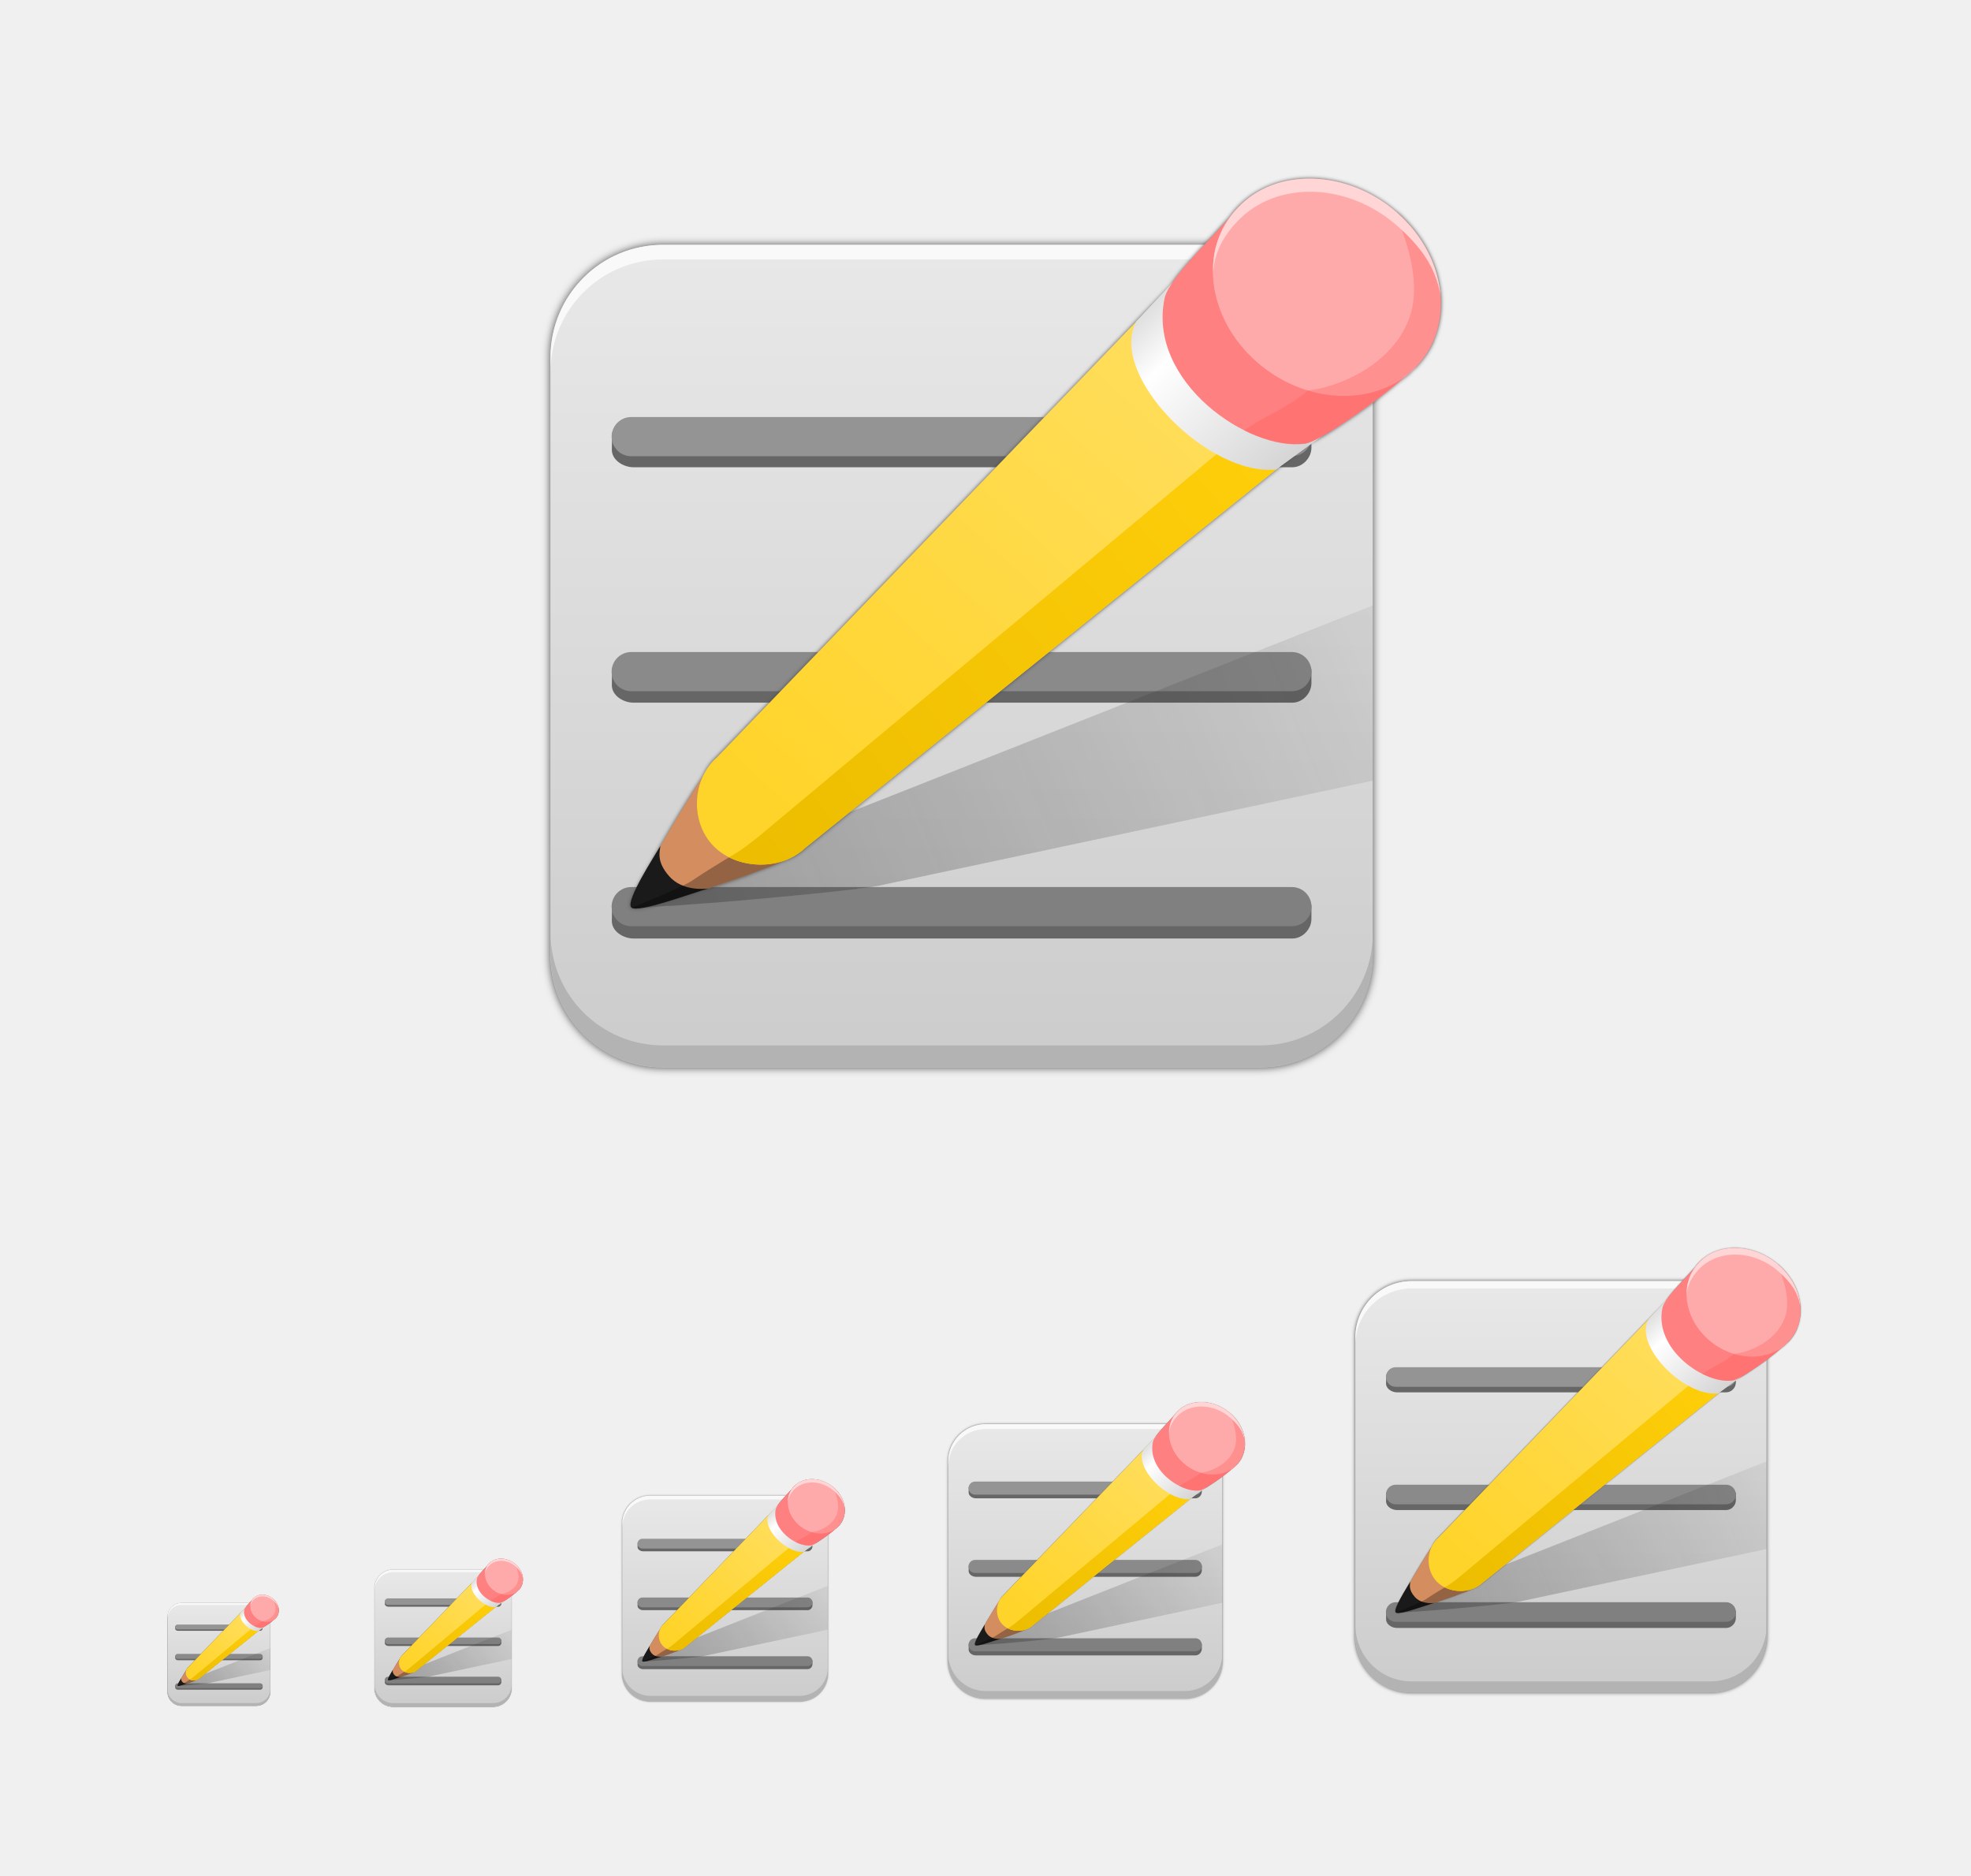
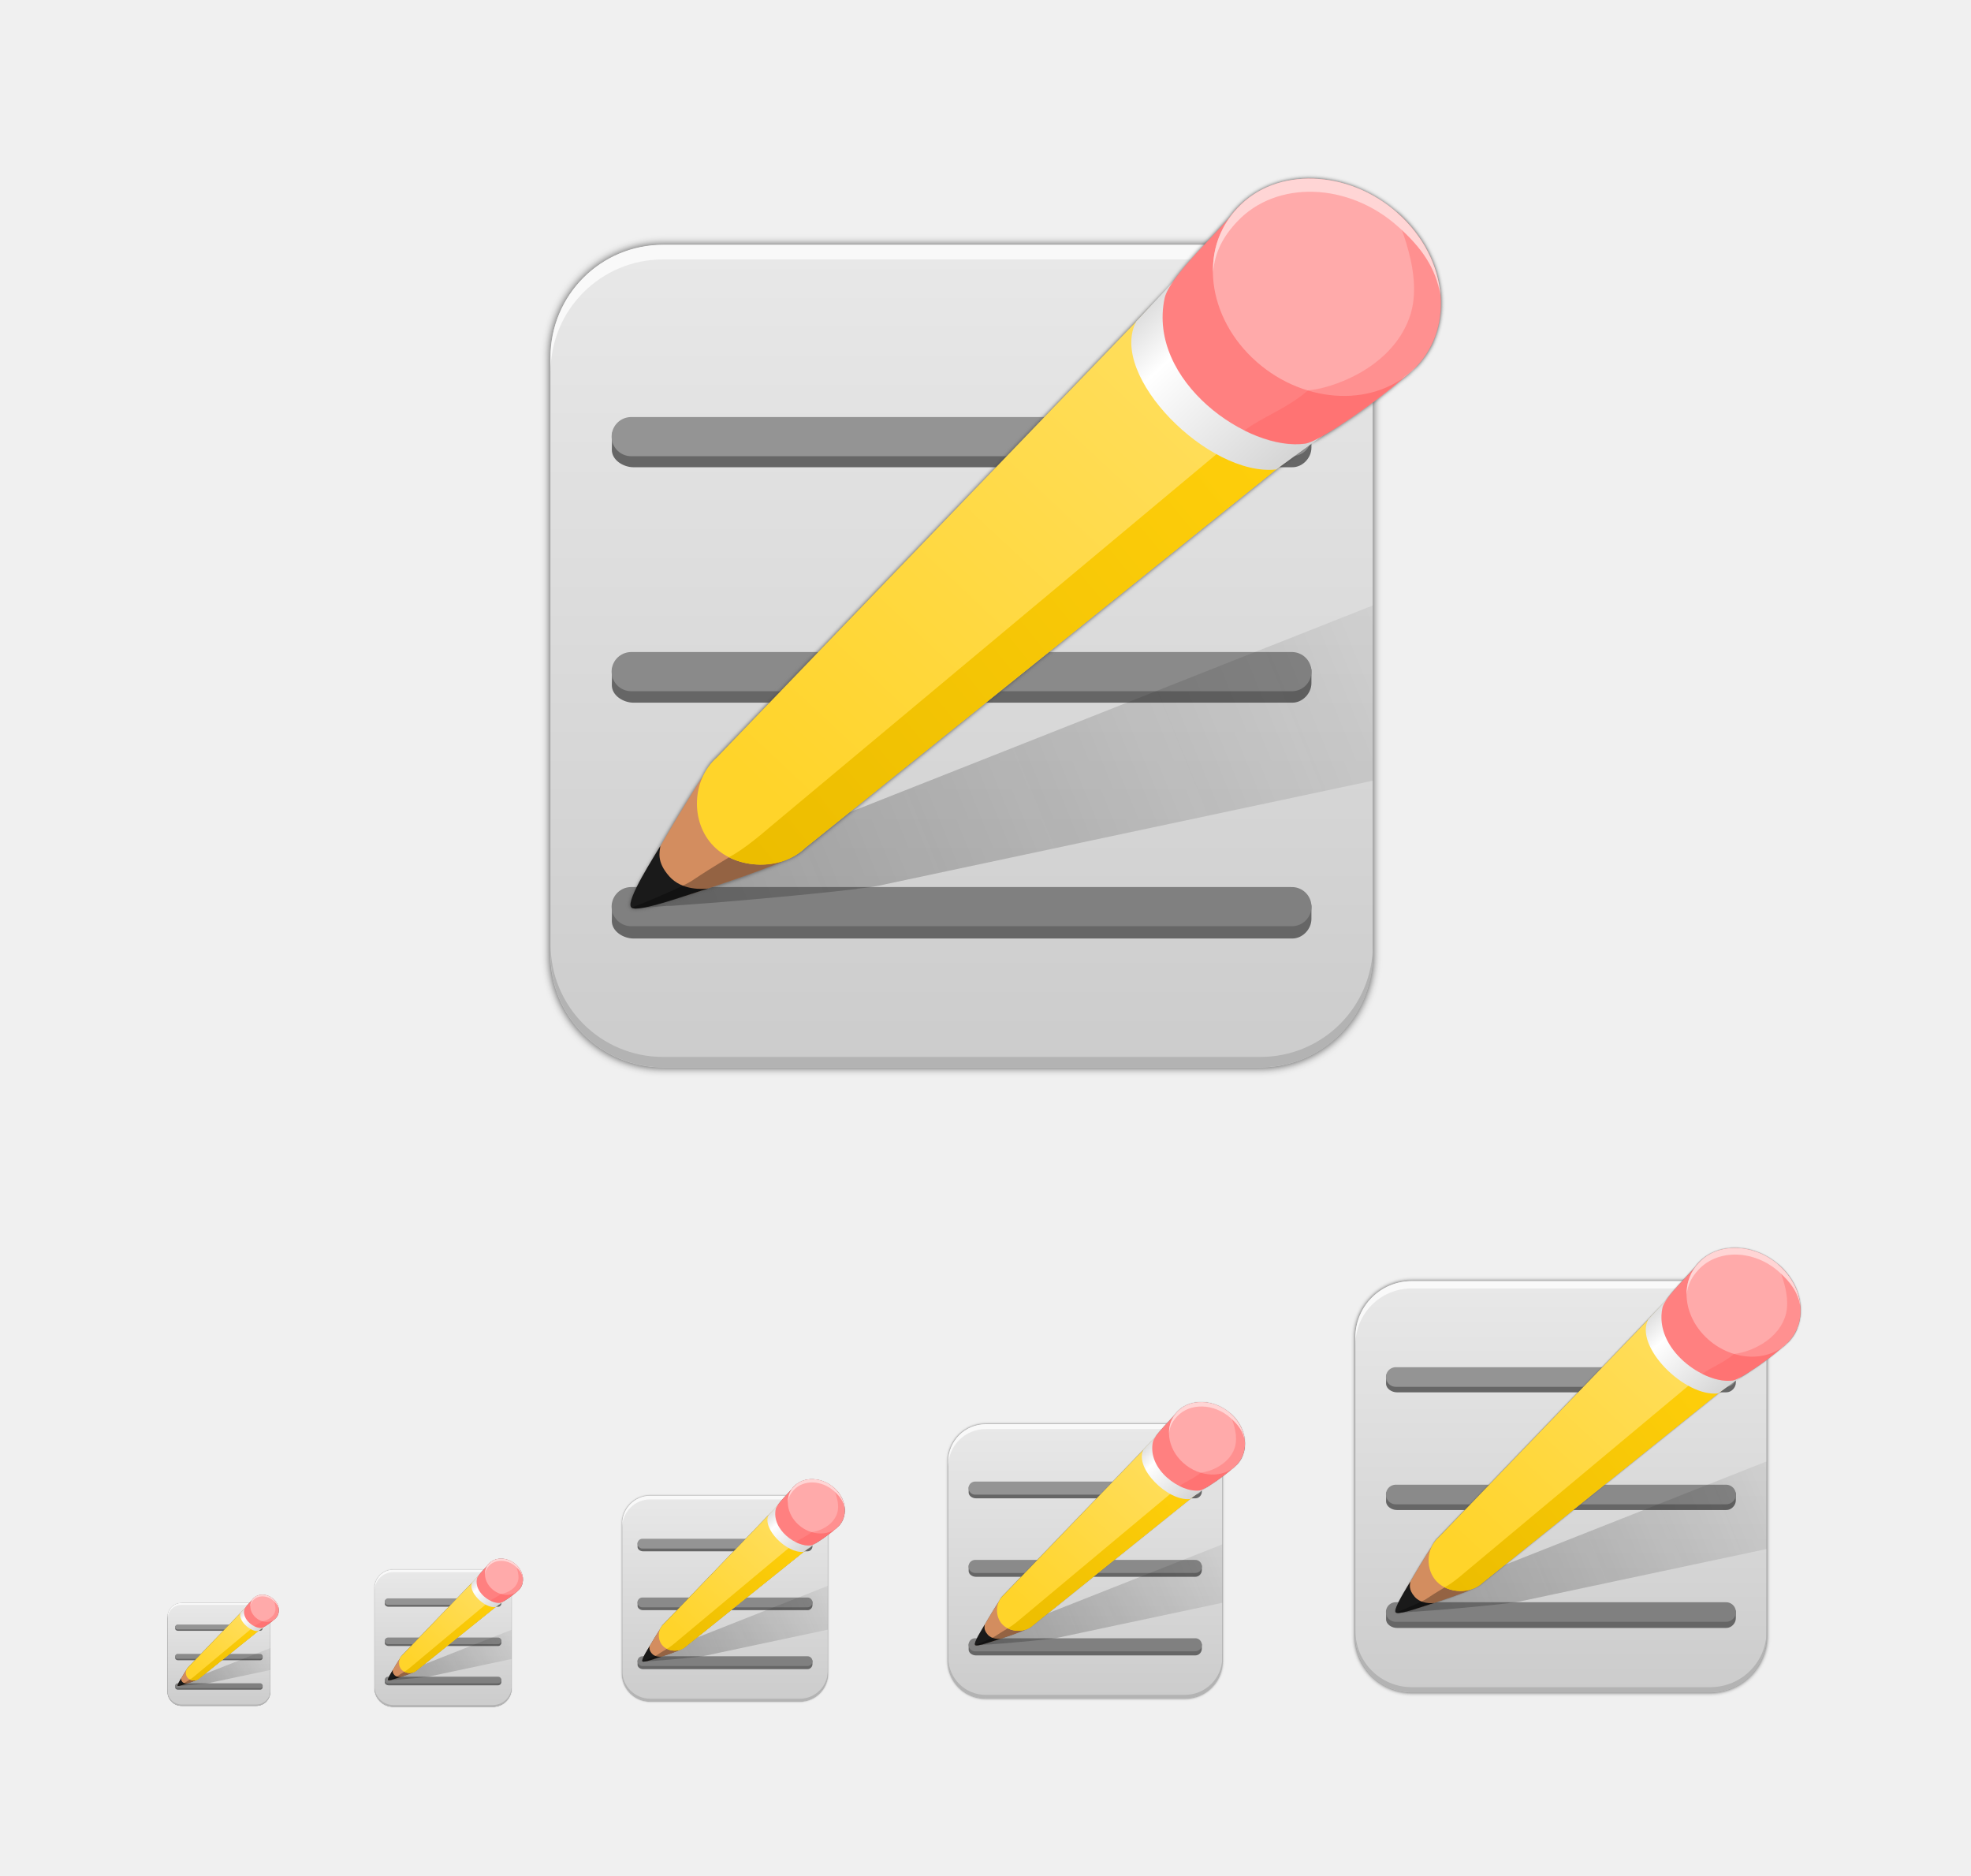
<svg xmlns="http://www.w3.org/2000/svg" xmlns:xlink="http://www.w3.org/1999/xlink" width="604" height="574.75" id="svg2" version="1.1">
  <defs id="defs4">
    <linearGradient id="linearGradient3524">
      <stop style="stop-color:#cccccc;stop-opacity:1;" offset="0" id="stop3526" />
      <stop id="stop3528" offset="0.699" style="stop-color:#ffffff;stop-opacity:1;" />
      <stop style="stop-color:#cccccc;stop-opacity:1;" offset="1" id="stop3530" />
    </linearGradient>
    <linearGradient id="linearGradient3514">
      <stop id="stop3516" offset="0" style="stop-color:#cccccc;stop-opacity:1;" />
      <stop style="stop-color:#ffffff;stop-opacity:1;" offset="0.5" id="stop3518" />
      <stop id="stop3520" offset="1" style="stop-color:#cccccc;stop-opacity:1;" />
    </linearGradient>
    <linearGradient id="linearGradient3504">
      <stop style="stop-color:#cccccc;stop-opacity:1;" offset="0" id="stop3506" />
      <stop id="stop3508" offset="0.5" style="stop-color:#ffffff;stop-opacity:1;" />
      <stop style="stop-color:#cccccc;stop-opacity:1;" offset="1" id="stop3510" />
    </linearGradient>
    <linearGradient id="linearGradient3494">
      <stop id="stop3496" offset="0" style="stop-color:#cccccc;stop-opacity:1;" />
      <stop style="stop-color:#ffffff;stop-opacity:1;" offset="0.5" id="stop3498" />
      <stop id="stop3500" offset="1" style="stop-color:#cccccc;stop-opacity:1;" />
    </linearGradient>
    <linearGradient id="linearGradient3484">
      <stop style="stop-color:#cccccc;stop-opacity:1;" offset="0" id="stop3486" />
      <stop id="stop3488" offset="0.5" style="stop-color:#ffffff;stop-opacity:1;" />
      <stop style="stop-color:#cccccc;stop-opacity:1;" offset="1" id="stop3490" />
    </linearGradient>
    <linearGradient id="linearGradient3474">
      <stop id="stop3476" offset="0" style="stop-color:#cccccc;stop-opacity:1;" />
      <stop style="stop-color:#ffffff;stop-opacity:1;" offset="0.5" id="stop3478" />
      <stop id="stop3480" offset="1" style="stop-color:#cccccc;stop-opacity:1;" />
    </linearGradient>
    <linearGradient id="linearGradient3464">
      <stop style="stop-color:#cccccc;stop-opacity:1;" offset="0" id="stop3466" />
      <stop id="stop3468" offset="0.5" style="stop-color:#ffffff;stop-opacity:1;" />
      <stop style="stop-color:#cccccc;stop-opacity:1;" offset="1" id="stop3470" />
    </linearGradient>
    <linearGradient id="linearGradient3454">
      <stop id="stop3456" offset="0" style="stop-color:#cccccc;stop-opacity:1;" />
      <stop style="stop-color:#ffffff;stop-opacity:1;" offset="0.5" id="stop3458" />
      <stop id="stop3460" offset="1" style="stop-color:#cccccc;stop-opacity:1;" />
    </linearGradient>
    <linearGradient id="linearGradient3444">
      <stop style="stop-color:#cccccc;stop-opacity:1;" offset="0" id="stop3446" />
      <stop id="stop3448" offset="0.5" style="stop-color:#ffffff;stop-opacity:1;" />
      <stop style="stop-color:#cccccc;stop-opacity:1;" offset="1" id="stop3450" />
    </linearGradient>
    <linearGradient id="linearGradient3434">
      <stop id="stop3436" offset="0" style="stop-color:#cccccc;stop-opacity:1;" />
      <stop style="stop-color:#ffffff;stop-opacity:1;" offset="0.5" id="stop3438" />
      <stop id="stop3440" offset="1" style="stop-color:#cccccc;stop-opacity:1;" />
    </linearGradient>
    <linearGradient id="linearGradient3424">
      <stop style="stop-color:#cccccc;stop-opacity:1;" offset="0" id="stop3426" />
      <stop id="stop3428" offset="0.5" style="stop-color:#ffffff;stop-opacity:1;" />
      <stop style="stop-color:#cccccc;stop-opacity:1;" offset="1" id="stop3430" />
    </linearGradient>
    <linearGradient id="linearGradient3414">
      <stop id="stop3416" offset="0" style="stop-color:#cccccc;stop-opacity:1;" />
      <stop style="stop-color:#ffffff;stop-opacity:1;" offset="0.5" id="stop3418" />
      <stop id="stop3420" offset="1" style="stop-color:#cccccc;stop-opacity:1;" />
    </linearGradient>
    <linearGradient id="linearGradient3404">
      <stop style="stop-color:#cccccc;stop-opacity:1;" offset="0" id="stop3406" />
      <stop id="stop3408" offset="0.5" style="stop-color:#ffffff;stop-opacity:1;" />
      <stop style="stop-color:#cccccc;stop-opacity:1;" offset="1" id="stop3410" />
    </linearGradient>
    <linearGradient id="linearGradient3394">
      <stop id="stop3396" offset="0" style="stop-color:#cccccc;stop-opacity:1;" />
      <stop style="stop-color:#ffffff;stop-opacity:1;" offset="0.5" id="stop3398" />
      <stop id="stop3400" offset="1" style="stop-color:#cccccc;stop-opacity:1;" />
    </linearGradient>
    <linearGradient id="linearGradient3384">
      <stop style="stop-color:#cccccc;stop-opacity:1;" offset="0" id="stop3386" />
      <stop id="stop3388" offset="0.5" style="stop-color:#ffffff;stop-opacity:1;" />
      <stop style="stop-color:#cccccc;stop-opacity:1;" offset="1" id="stop3390" />
    </linearGradient>
    <linearGradient id="linearGradient3374">
      <stop id="stop3376" offset="0" style="stop-color:#cccccc;stop-opacity:1;" />
      <stop style="stop-color:#ffffff;stop-opacity:1;" offset="0.5" id="stop3378" />
      <stop id="stop3380" offset="1" style="stop-color:#cccccc;stop-opacity:1;" />
    </linearGradient>
    <linearGradient id="linearGradient3364">
      <stop style="stop-color:#cccccc;stop-opacity:1;" offset="0" id="stop3366" />
      <stop id="stop3368" offset="0.5" style="stop-color:#ffffff;stop-opacity:1;" />
      <stop style="stop-color:#cccccc;stop-opacity:1;" offset="1" id="stop3370" />
    </linearGradient>
    <linearGradient id="linearGradient3354">
      <stop id="stop3356" offset="0" style="stop-color:#cccccc;stop-opacity:1;" />
      <stop style="stop-color:#ffffff;stop-opacity:1;" offset="0.5" id="stop3358" />
      <stop id="stop3360" offset="1" style="stop-color:#cccccc;stop-opacity:1;" />
    </linearGradient>
    <linearGradient id="linearGradient3344">
      <stop style="stop-color:#cccccc;stop-opacity:1;" offset="0" id="stop3346" />
      <stop id="stop3348" offset="0.5" style="stop-color:#ffffff;stop-opacity:1;" />
      <stop style="stop-color:#cccccc;stop-opacity:1;" offset="1" id="stop3350" />
    </linearGradient>
    <linearGradient id="linearGradient3334">
      <stop id="stop3336" offset="0" style="stop-color:#cccccc;stop-opacity:1;" />
      <stop style="stop-color:#ffffff;stop-opacity:1;" offset="0.5" id="stop3338" />
      <stop id="stop3340" offset="1" style="stop-color:#cccccc;stop-opacity:1;" />
    </linearGradient>
    <linearGradient id="linearGradient3324">
      <stop style="stop-color:#cccccc;stop-opacity:1;" offset="0" id="stop3326" />
      <stop id="stop3328" offset="0.5" style="stop-color:#ffffff;stop-opacity:1;" />
      <stop style="stop-color:#cccccc;stop-opacity:1;" offset="1" id="stop3330" />
    </linearGradient>
    <linearGradient id="linearGradient3313">
      <stop id="stop3315" offset="0" style="stop-color:#cccccc;stop-opacity:1;" />
      <stop style="stop-color:#ffffff;stop-opacity:1;" offset="0.5" id="stop3317" />
      <stop id="stop3319" offset="1" style="stop-color:#cccccc;stop-opacity:1;" />
    </linearGradient>
    <linearGradient id="linearGradient3303">
      <stop style="stop-color:#cccccc;stop-opacity:1;" offset="0" id="stop3305" />
      <stop id="stop3307" offset="0.5" style="stop-color:#ffffff;stop-opacity:1;" />
      <stop style="stop-color:#cccccc;stop-opacity:1;" offset="1" id="stop3309" />
    </linearGradient>
    <linearGradient id="linearGradient3293">
      <stop id="stop3295" offset="0" style="stop-color:#cccccc;stop-opacity:1;" />
      <stop style="stop-color:#ffffff;stop-opacity:1;" offset="0.5" id="stop3297" />
      <stop id="stop3299" offset="1" style="stop-color:#cccccc;stop-opacity:1;" />
    </linearGradient>
    <linearGradient id="linearGradient3283">
      <stop style="stop-color:#cccccc;stop-opacity:1;" offset="0" id="stop3285" />
      <stop id="stop3287" offset="0.5" style="stop-color:#ffffff;stop-opacity:1;" />
      <stop style="stop-color:#cccccc;stop-opacity:1;" offset="1" id="stop3289" />
    </linearGradient>
    <linearGradient id="linearGradient3273">
      <stop id="stop3275" offset="0" style="stop-color:#cccccc;stop-opacity:1;" />
      <stop style="stop-color:#ffffff;stop-opacity:1;" offset="0.5" id="stop3277" />
      <stop id="stop3279" offset="1" style="stop-color:#cccccc;stop-opacity:1;" />
    </linearGradient>
    <linearGradient id="linearGradient3263">
      <stop style="stop-color:#cccccc;stop-opacity:1;" offset="0" id="stop3265" />
      <stop id="stop3267" offset="0.5" style="stop-color:#ffffff;stop-opacity:1;" />
      <stop style="stop-color:#cccccc;stop-opacity:1;" offset="1" id="stop3269" />
    </linearGradient>
    <linearGradient id="linearGradient3253">
      <stop id="stop3255" offset="0" style="stop-color:#cccccc;stop-opacity:1;" />
      <stop style="stop-color:#ffffff;stop-opacity:1;" offset="0.5" id="stop3257" />
      <stop id="stop3259" offset="1" style="stop-color:#cccccc;stop-opacity:1;" />
    </linearGradient>
    <linearGradient id="linearGradient3243">
      <stop style="stop-color:#cccccc;stop-opacity:1;" offset="0" id="stop3245" />
      <stop id="stop3247" offset="0.5" style="stop-color:#ffffff;stop-opacity:1;" />
      <stop style="stop-color:#cccccc;stop-opacity:1;" offset="1" id="stop3249" />
    </linearGradient>
    <linearGradient id="linearGradient3233">
      <stop id="stop3235" offset="0" style="stop-color:#cccccc;stop-opacity:1;" />
      <stop style="stop-color:#ffffff;stop-opacity:1;" offset="0.5" id="stop3237" />
      <stop id="stop3239" offset="1" style="stop-color:#cccccc;stop-opacity:1;" />
    </linearGradient>
    <linearGradient id="linearGradient3222">
      <stop style="stop-color:#cccccc;stop-opacity:1;" offset="0" id="stop3224" />
      <stop id="stop3226" offset="0.5" style="stop-color:#ffffff;stop-opacity:1;" />
      <stop style="stop-color:#cccccc;stop-opacity:1;" offset="1" id="stop3228" />
    </linearGradient>
    <linearGradient id="linearGradient3212">
      <stop id="stop3214" offset="0" style="stop-color:#cccccc;stop-opacity:1;" />
      <stop style="stop-color:#ffffff;stop-opacity:1;" offset="0.5" id="stop3216" />
      <stop id="stop3218" offset="1" style="stop-color:#cccccc;stop-opacity:1;" />
    </linearGradient>
    <linearGradient id="linearGradient3202">
      <stop style="stop-color:#cccccc;stop-opacity:1;" offset="0" id="stop3204" />
      <stop id="stop3206" offset="0.5" style="stop-color:#ffffff;stop-opacity:1;" />
      <stop style="stop-color:#cccccc;stop-opacity:1;" offset="1" id="stop3208" />
    </linearGradient>
    <linearGradient id="linearGradient3192">
      <stop id="stop3194" offset="0" style="stop-color:#cccccc;stop-opacity:1;" />
      <stop style="stop-color:#ffffff;stop-opacity:1;" offset="0.5" id="stop3196" />
      <stop id="stop3198" offset="1" style="stop-color:#cccccc;stop-opacity:1;" />
    </linearGradient>
    <linearGradient id="linearGradient3182">
      <stop style="stop-color:#cccccc;stop-opacity:1;" offset="0" id="stop3184" />
      <stop id="stop3186" offset="0.5" style="stop-color:#ffffff;stop-opacity:1;" />
      <stop style="stop-color:#cccccc;stop-opacity:1;" offset="1" id="stop3188" />
    </linearGradient>
    <linearGradient id="linearGradient3172">
      <stop id="stop3174" offset="0" style="stop-color:#cccccc;stop-opacity:1;" />
      <stop style="stop-color:#ffffff;stop-opacity:1;" offset="0.5" id="stop3176" />
      <stop id="stop3178" offset="1" style="stop-color:#cccccc;stop-opacity:1;" />
    </linearGradient>
    <linearGradient id="linearGradient3162">
      <stop style="stop-color:#cccccc;stop-opacity:1;" offset="0" id="stop3164" />
      <stop id="stop3166" offset="0.5" style="stop-color:#ffffff;stop-opacity:1;" />
      <stop style="stop-color:#cccccc;stop-opacity:1;" offset="1" id="stop3168" />
    </linearGradient>
    <linearGradient id="linearGradient3152">
      <stop id="stop3154" offset="0" style="stop-color:#cccccc;stop-opacity:1;" />
      <stop style="stop-color:#ffffff;stop-opacity:1;" offset="0.5" id="stop3156" />
      <stop id="stop3158" offset="1" style="stop-color:#cccccc;stop-opacity:1;" />
    </linearGradient>
    <linearGradient id="linearGradient3142">
      <stop style="stop-color:#cccccc;stop-opacity:1;" offset="0" id="stop3144" />
      <stop id="stop3146" offset="0.5" style="stop-color:#ffffff;stop-opacity:1;" />
      <stop style="stop-color:#cccccc;stop-opacity:1;" offset="1" id="stop3148" />
    </linearGradient>
    <linearGradient id="linearGradient3132">
      <stop id="stop3134" offset="0" style="stop-color:#cccccc;stop-opacity:1;" />
      <stop style="stop-color:#ffffff;stop-opacity:1;" offset="0.5" id="stop3136" />
      <stop id="stop3138" offset="1" style="stop-color:#cccccc;stop-opacity:1;" />
    </linearGradient>
    <linearGradient id="linearGradient3121">
      <stop style="stop-color:#cccccc;stop-opacity:1;" offset="0" id="stop3123" />
      <stop id="stop3125" offset="0.5" style="stop-color:#ffffff;stop-opacity:1;" />
      <stop style="stop-color:#cccccc;stop-opacity:1;" offset="1" id="stop3127" />
    </linearGradient>
    <linearGradient id="linearGradient3111">
      <stop id="stop3113" offset="0" style="stop-color:#cccccc;stop-opacity:1;" />
      <stop style="stop-color:#ffffff;stop-opacity:1;" offset="0.5" id="stop3115" />
      <stop id="stop3117" offset="1" style="stop-color:#cccccc;stop-opacity:1;" />
    </linearGradient>
    <linearGradient id="linearGradient4040">
      <stop id="stop4042" offset="0" style="stop-color:#e1e1e1;stop-opacity:1;" />
      <stop style="stop-color:#ffffff;stop-opacity:1;" offset="0.5" id="stop4044" />
      <stop id="stop4046" offset="1" style="stop-color:#e1e1e1;stop-opacity:1;" />
    </linearGradient>
    <linearGradient id="linearGradient3872">
      <stop style="stop-color:#cccccc;stop-opacity:1;" offset="0" id="stop3874" />
      <stop id="stop4011" offset="0.5" style="stop-color:#ffffff;stop-opacity:1;" />
      <stop style="stop-color:#cccccc;stop-opacity:1;" offset="1" id="stop3876" />
    </linearGradient>
    <linearGradient id="linearGradient3902">
      <stop style="stop-color:#ecbd00;stop-opacity:1;" offset="0" id="stop3904" />
      <stop style="stop-color:#ffcf0b;stop-opacity:1;" offset="1" id="stop3906" />
    </linearGradient>
    <linearGradient id="linearGradient3894">
      <stop style="stop-color:#ffd42a;stop-opacity:1;" offset="0" id="stop3896" />
      <stop style="stop-color:#ffdf63;stop-opacity:1;" offset="1" id="stop3898" />
    </linearGradient>
    <linearGradient id="linearGradient3868">
      <stop style="stop-color:#1a1a1a;stop-opacity:1;" offset="0" id="stop3870" />
      <stop style="stop-color:#1a1a1a;stop-opacity:0;" offset="1" id="stop3872" />
    </linearGradient>
    <linearGradient id="linearGradient3860">
      <stop style="stop-color:#cccccc;stop-opacity:1;" offset="0" id="stop3862" />
      <stop style="stop-color:#e8e8e8;stop-opacity:1;" offset="1" id="stop3864" />
    </linearGradient>
    <filter id="filter4153" x="0" y="0" width="1" height="1" color-interpolation-filters="sRGB">
      <feColorMatrix id="feColorMatrix4155" type="saturate" values="0" />
    </filter>
    <linearGradient xlink:href="#linearGradient3860" id="linearGradient4552" gradientUnits="userSpaceOnUse" x1="262.589" y1="563.63" x2="262.589" y2="522.281" />
    <linearGradient xlink:href="#linearGradient3868" id="linearGradient4554" gradientUnits="userSpaceOnUse" gradientTransform="matrix(1,0,0,0.9386211,0,31.75916)" x1="246.826" y1="559.908" x2="294.938" y2="541.408" />
    <linearGradient xlink:href="#linearGradient3894" id="linearGradient4556" gradientUnits="userSpaceOnUse" x1="262.99" y1="549.759" x2="289.32" y2="522.591" />
    <linearGradient xlink:href="#linearGradient3902" id="linearGradient4558" gradientUnits="userSpaceOnUse" x1="262.913" y1="554.699" x2="292.407" y2="531.66" />
    <linearGradient xlink:href="#linearGradient3860" id="linearGradient4609" gradientUnits="userSpaceOnUse" x1="262.589" y1="563.63" x2="262.589" y2="522.281" />
    <linearGradient xlink:href="#linearGradient3868" id="linearGradient4611" gradientUnits="userSpaceOnUse" gradientTransform="matrix(1,0,0,0.9386211,0,31.75916)" x1="246.826" y1="559.908" x2="294.938" y2="541.408" />
    <linearGradient xlink:href="#linearGradient3894" id="linearGradient4613" gradientUnits="userSpaceOnUse" x1="262.99" y1="549.759" x2="289.32" y2="522.591" />
    <linearGradient xlink:href="#linearGradient3902" id="linearGradient4615" gradientUnits="userSpaceOnUse" x1="262.913" y1="554.699" x2="292.407" y2="531.66" />
    <linearGradient xlink:href="#linearGradient3860" id="linearGradient4648" gradientUnits="userSpaceOnUse" x1="262.589" y1="563.63" x2="262.589" y2="522.281" />
    <linearGradient xlink:href="#linearGradient3868" id="linearGradient4650" gradientUnits="userSpaceOnUse" gradientTransform="matrix(1,0,0,0.9386211,0,31.75916)" x1="246.826" y1="559.908" x2="294.938" y2="541.408" />
    <linearGradient xlink:href="#linearGradient3894" id="linearGradient4652" gradientUnits="userSpaceOnUse" x1="262.99" y1="549.759" x2="289.32" y2="522.591" />
    <linearGradient xlink:href="#linearGradient3902" id="linearGradient4654" gradientUnits="userSpaceOnUse" x1="262.913" y1="554.699" x2="292.407" y2="531.66" />
    <linearGradient xlink:href="#linearGradient3860" id="linearGradient3080" gradientUnits="userSpaceOnUse" x1="262.589" y1="563.63" x2="262.589" y2="522.281" />
    <linearGradient xlink:href="#linearGradient3868" id="linearGradient3082" gradientUnits="userSpaceOnUse" gradientTransform="matrix(1,0,0,0.9386211,0,31.75916)" x1="246.826" y1="559.908" x2="294.938" y2="541.408" />
    <linearGradient xlink:href="#linearGradient3894" id="linearGradient3084" gradientUnits="userSpaceOnUse" x1="262.99" y1="549.759" x2="289.32" y2="522.591" />
    <linearGradient xlink:href="#linearGradient3902" id="linearGradient3086" gradientUnits="userSpaceOnUse" x1="262.913" y1="554.699" x2="292.407" y2="531.66" />
    <linearGradient xlink:href="#linearGradient3860" id="linearGradient3129" gradientUnits="userSpaceOnUse" x1="262.589" y1="563.63" x2="262.589" y2="522.281" />
    <linearGradient xlink:href="#linearGradient3868" id="linearGradient3131" gradientUnits="userSpaceOnUse" gradientTransform="matrix(1,0,0,0.9386211,0,31.75916)" x1="246.826" y1="559.908" x2="294.938" y2="541.408" />
    <linearGradient xlink:href="#linearGradient3894" id="linearGradient3133" gradientUnits="userSpaceOnUse" x1="262.99" y1="549.759" x2="289.32" y2="522.591" />
    <linearGradient xlink:href="#linearGradient3902" id="linearGradient3135" gradientUnits="userSpaceOnUse" x1="262.913" y1="554.699" x2="292.407" y2="531.66" />
    <linearGradient xlink:href="#linearGradient3860" id="linearGradient3179" gradientUnits="userSpaceOnUse" x1="262.589" y1="563.63" x2="262.589" y2="522.281" />
    <linearGradient xlink:href="#linearGradient3868" id="linearGradient3181" gradientUnits="userSpaceOnUse" gradientTransform="matrix(1,0,0,0.9386211,0,31.75916)" x1="246.826" y1="559.908" x2="294.938" y2="541.408" />
    <linearGradient xlink:href="#linearGradient3894" id="linearGradient3183" gradientUnits="userSpaceOnUse" x1="262.99" y1="549.759" x2="289.32" y2="522.591" />
    <linearGradient xlink:href="#linearGradient3902" id="linearGradient3185" gradientUnits="userSpaceOnUse" x1="262.913" y1="554.699" x2="292.407" y2="531.66" />
    <linearGradient xlink:href="#linearGradient3860" id="linearGradient3226" gradientUnits="userSpaceOnUse" x1="262.589" y1="563.63" x2="262.589" y2="522.281" />
    <linearGradient xlink:href="#linearGradient3868" id="linearGradient3228" gradientUnits="userSpaceOnUse" gradientTransform="matrix(1,0,0,0.9386211,0,31.75916)" x1="246.826" y1="559.908" x2="294.938" y2="541.408" />
    <linearGradient xlink:href="#linearGradient3894" id="linearGradient3230" gradientUnits="userSpaceOnUse" x1="262.99" y1="549.759" x2="289.32" y2="522.591" />
    <linearGradient xlink:href="#linearGradient3902" id="linearGradient3232" gradientUnits="userSpaceOnUse" x1="262.913" y1="554.699" x2="292.407" y2="531.66" />
    <filter id="filter3842" color-interpolation-filters="sRGB">
      <feGaussianBlur stdDeviation="0.101" id="feGaussianBlur3844" />
    </filter>
    <linearGradient xlink:href="#linearGradient4040" id="linearGradient4086" gradientUnits="userSpaceOnUse" gradientTransform="matrix(1.992637,0,0,1.999853,84.41672,133.0998)" x1="106.344" y1="197.938" x2="101.074" y2="192.312" />
    <linearGradient xlink:href="#linearGradient4040" id="linearGradient4088" gradientUnits="userSpaceOnUse" gradientTransform="matrix(1.304957,0,0,1.264768,-28.6317,-54.24173)" x1="106.344" y1="197.938" x2="101.074" y2="192.312" />
    <filter id="filter3877" color-interpolation-filters="sRGB">
      <feGaussianBlur stdDeviation="0.21" id="feGaussianBlur3879" />
    </filter>
    <linearGradient xlink:href="#linearGradient3860" id="linearGradient3257" gradientUnits="userSpaceOnUse" x1="262.589" y1="563.63" x2="262.589" y2="522.281" />
    <linearGradient xlink:href="#linearGradient3868" id="linearGradient3259" gradientUnits="userSpaceOnUse" gradientTransform="matrix(1,0,0,0.9386211,0,31.75916)" x1="246.826" y1="559.908" x2="294.938" y2="541.408" />
    <linearGradient xlink:href="#linearGradient3894" id="linearGradient3261" gradientUnits="userSpaceOnUse" x1="262.99" y1="549.759" x2="289.32" y2="522.591" />
    <linearGradient xlink:href="#linearGradient3902" id="linearGradient3264" gradientUnits="userSpaceOnUse" x1="262.913" y1="554.699" x2="292.407" y2="531.66" />
    <linearGradient xlink:href="#linearGradient3524" id="linearGradient3266" gradientUnits="userSpaceOnUse" gradientTransform="matrix(1.351517,0,0,1.351516,-32.96487,-71.63182)" x1="106.344" y1="197.938" x2="101.074" y2="192.312" />
  </defs>
  <g id="layer3" style="display:none" transform="translate(-28.00001,302.375)">
    <rect style="fill:#ffffff;stroke:none" id="rect3355" width="660" height="300" x="0" y="0" />
  </g>
  <g id="layer1" style="display:inline" transform="translate(-28.00001,-449.9871)">
    <g id="g4234" transform="matrix(0.75,0,0,0.75,-101.7386,549.7745)">
      <g id="g3996">
        <rect ry="5.75" y="521.791" x="241.429" height="42" width="42" id="rect3876" style="opacity:0.7;fill:#000000;fill-opacity:1;stroke:none;filter:url(#filter3877)" />
        <rect style="fill:url(#linearGradient3257);fill-opacity:1;stroke:none" id="rect2985" width="42" height="42" x="241.429" y="521.791" ry="5.75" />
        <path style="fill:#f9f9f9;fill-opacity:1;stroke:none" d="m 247.188,521.781 c -3.186,0 -5.75,2.564 -5.75,5.75 l 0,0.75 c 0,-3.186 2.564,-5.75 5.75,-5.75 l 30.5,0 c 3.186,0 5.75,2.564 5.75,5.75 l 0,-0.75 c 0,-3.186 -2.564,-5.75 -5.75,-5.75 z" id="rect3969" />
        <g transform="translate(0,0.8628465)" id="g3886" style="stroke:#666666">
          <g id="g3862" style="fill:#666666">
            <path id="path3890" d="m 245.458,554.344 c -0.44,0 -0.88,-0.066 -0.88,0.35 0,0.112 -0.011,0.648 -0.011,0.759 0,0.527 0.586,0.891 1.11,0.891 l 33.635,0 c 0.528,0.007 0.986,-0.472 0.986,-1 0,-0.068 5.3e-4,-0.564 5.3e-4,-0.631 0,-0.444 -0.526,-0.375 -0.986,-0.369 l -33.635,0 c -0.073,-0.008 -0.146,-0.008 -0.219,0 z" style="font-size:medium;font-style:normal;font-variant:normal;font-weight:normal;font-stretch:normal;text-indent:0;text-align:start;text-decoration:none;line-height:normal;letter-spacing:normal;word-spacing:normal;text-transform:none;direction:ltr;block-progression:tb;writing-mode:lr-tb;text-anchor:start;baseline-shift:baseline;color:#000000;fill:#666666;fill-opacity:1;stroke:none;stroke-width:2;marker:none;visibility:visible;display:inline;overflow:visible;enable-background:accumulate;font-family:Sans;-inkscape-font-specification:Sans" />
            <path style="font-size:medium;font-style:normal;font-variant:normal;font-weight:normal;font-stretch:normal;text-indent:0;text-align:start;text-decoration:none;line-height:normal;letter-spacing:normal;word-spacing:normal;text-transform:none;direction:ltr;block-progression:tb;writing-mode:lr-tb;text-anchor:start;baseline-shift:baseline;color:#000000;fill:#666666;fill-opacity:1;stroke:none;stroke-width:2;marker:none;visibility:visible;display:inline;overflow:visible;enable-background:accumulate;font-family:Sans;-inkscape-font-specification:Sans" d="m 245.458,542.302 c -0.44,0 -0.88,-0.066 -0.88,0.35 0,0.112 -0.011,0.648 -0.011,0.759 0,0.527 0.586,0.891 1.11,0.891 l 33.635,0 c 0.528,0.007 0.986,-0.472 0.986,-1 0,-0.068 5.3e-4,-0.564 5.3e-4,-0.631 0,-0.444 -0.526,-0.375 -0.986,-0.369 l -33.635,0 c -0.073,-0.008 -0.146,-0.008 -0.219,0 z" id="path3858" />
            <path id="path3860" d="m 245.458,530.28 c -0.44,0 -0.88,-0.066 -0.88,0.35 0,0.112 -0.011,0.648 -0.011,0.759 0,0.527 0.586,0.891 1.11,0.891 l 33.635,0 c 0.528,0.007 0.986,-0.472 0.986,-1 0,-0.068 5.3e-4,-0.564 5.3e-4,-0.631 0,-0.444 -0.526,-0.375 -0.986,-0.369 l -33.635,0 c -0.073,-0.008 -0.146,-0.008 -0.219,0 z" style="font-size:medium;font-style:normal;font-variant:normal;font-weight:normal;font-stretch:normal;text-indent:0;text-align:start;text-decoration:none;line-height:normal;letter-spacing:normal;word-spacing:normal;text-transform:none;direction:ltr;block-progression:tb;writing-mode:lr-tb;text-anchor:start;baseline-shift:baseline;color:#000000;fill:#666666;fill-opacity:1;stroke:none;stroke-width:2;marker:none;visibility:visible;display:inline;overflow:visible;enable-background:accumulate;font-family:Sans;-inkscape-font-specification:Sans" />
          </g>
        </g>
        <g id="g3841" transform="translate(0,0.2378465)">
          <path id="path3820" d="m 245.556,543.341 33.744,0" style="fill:none;stroke:#8a8a8a;stroke-width:2;stroke-linecap:round;stroke-linejoin:miter;stroke-miterlimit:4;stroke-opacity:1;stroke-dasharray:none" />
          <path style="fill:none;stroke:#808080;stroke-width:2;stroke-linecap:round;stroke-linejoin:miter;stroke-miterlimit:4;stroke-opacity:1;stroke-dasharray:none" d="m 245.556,555.341 33.744,0" id="path3824" />
          <path style="fill:none;stroke:#949494;stroke-width:2;stroke-linecap:round;stroke-linejoin:miter;stroke-miterlimit:4;stroke-opacity:1;stroke-dasharray:none" d="m 245.556,531.341 33.744,0" id="path3818" />
        </g>
        <path id="path3786" d="m 283.438,540.198 -31.469,12.437 c -0.507,0.118 -0.875,0.278 -1.125,0.44 -0.797,0.315 -2.293,0.961 -3.594,1.584 -0.231,0.11 -1.202,0.514 -1.531,0.763 -0.017,0.011 -0.017,0.048 -0.031,0.059 -0.025,0.023 -0.086,0.041 -0.094,0.059 -0.006,0.007 0.003,0.024 0,0.029 -0.013,0.025 -0.032,0.051 0,0.059 0.032,0.008 0.123,-4.7e-4 0.219,0 0.029,0.002 0.058,-6e-4 0.094,0 0.085,-7.5e-4 0.193,0.005 0.312,0 0.313,-0.008 0.712,-0.057 1.156,-0.088 0.058,-0.004 0.159,0.005 0.219,0 0.926,-0.067 1.929,-0.147 2.375,-0.176 2.765,-0.227 5.893,-0.536 7,-0.675 0.015,-0.002 0.048,0.002 0.062,0 0.031,-0.003 0.063,-0.026 0.094,-0.029 0.557,-0.056 1.039,-0.125 1.469,-0.235 l 24.844,-5.28 0,-8.946 z" style="opacity:0.3;fill:url(#linearGradient3259);fill-opacity:1;stroke:none" />
        <g id="g3949" transform="matrix(0.9774276,0,0,0.9751082,5.520465,-5.646815)">
          <path id="path3912" d="m 280.656,537.438 c -1.304,0.08 -2.516,0.591 -3.406,1.531 -0.153,0.161 -0.281,0.324 -0.406,0.5 -0.984,1.108 -2.451,2.575 -3.094,3.594 l -23.688,24.656 c -0.294,0.259 -0.517,0.594 -0.688,0.938 -0.021,0.042 -0.044,0.082 -0.062,0.125 -0.532,0.785 -1.628,2.563 -2.562,4.25 -8.7e-4,0.009 0.001,0.022 0,0.031 -0.218,0.39 -1.415,2.255 -1.188,2.531 0.004,0.005 0.026,-0.004 0.031,0 0.022,0.02 0.12,0.061 0.188,0.062 0.08,0.002 0.169,-0.014 0.281,-0.031 0.219,-0.023 0.439,-0.075 0.75,-0.156 0.04,-0.01 0.208,-0.083 0.25,-0.094 0.647,-0.178 1.282,-0.392 1.594,-0.469 0.201,-0.062 0.388,-0.153 0.594,-0.219 0.019,-0.006 0.043,0.006 0.062,0 0.797,-0.257 1.593,-0.522 2.312,-0.781 0.141,-0.05 0.18,-0.077 0.312,-0.125 0.714,-0.261 1.228,-0.47 1.562,-0.625 0.018,-0.009 0.077,-0.023 0.094,-0.031 0.384,-0.143 0.76,-0.335 1.094,-0.656 l 26.375,-21.25 c 0.041,-0.015 0.079,-0.011 0.125,-0.031 0.018,-0.008 0.043,-0.022 0.062,-0.031 0.467,-0.218 1.16,-0.679 1.906,-1.188 0.092,-0.063 0.189,-0.122 0.281,-0.188 0.864,-0.603 1.695,-1.251 2.344,-1.812 0.144,-0.094 0.272,-0.202 0.406,-0.312 0.072,-0.06 0.15,-0.154 0.219,-0.219 0.055,-0.051 0.13,-0.105 0.188,-0.156 0.01,-0.01 0.022,-0.021 0.031,-0.031 0.375,-0.396 0.667,-0.836 0.875,-1.312 0.004,-0.009 -0.004,-0.022 0,-0.031 0.906,-2.108 0.224,-4.824 -1.875,-6.688 -0.032,-0.028 -0.049,-0.032 -0.062,-0.031 -1.445,-1.259 -3.249,-1.851 -4.906,-1.75 z" style="fill:#4d4d4d;stroke:none;filter:url(#filter3842)" />
          <g transform="matrix(0.9696474,0,0,0.9386211,-2.243693,53.6364)" id="g3777">
            <path style="fill:#d38d5f;stroke:none" d="m 264.845,550.78 c 0.205,0.674 0.352,1.998 -0.928,2.652 -1.28,0.654 -7.939,2.992 -8.308,2.652 -0.37,-0.34 3.681,-7.2 4.157,-7.776 0.475,-0.576 1.833,-0.311 2.649,0.086 0.817,0.398 2.225,1.713 2.431,2.386 z" id="path3772" />
            <path id="path3775" d="m 257.152,552.663 c -0.034,0.33 -0.222,0.863 0.471,1.682 0.693,0.819 1.829,0.724 2.122,0.69 -0.845,0.24 -3.857,1.417 -4.166,1.046 -0.308,-0.371 1.301,-2.931 1.573,-3.418 z" style="fill:#1a1a1a;stroke:none" />
            <path id="path3813" d="m 255.586,556.105 c 0.023,0.021 0.134,0.049 0.203,0.051 0.021,0.004 0.037,-0.002 0.062,0 0.061,-0.002 0.133,-0.018 0.219,-0.031 0.226,-0.024 0.469,-0.097 0.789,-0.184 0.042,-0.011 0.215,-0.067 0.258,-0.078 0.668,-0.189 1.311,-0.425 1.633,-0.507 2.036,-0.67 4.433,-1.549 5.156,-1.918 1.28,-0.654 -2.471,0.295 -2.676,-0.379 -2.752,1.71 -2.073,1.413 -2.854,1.808 -0.781,0.396 -2.363,1.086 -2.79,1.238 z" style="opacity:0.3;fill:#000000;stroke:none" />
            <path style="font-size:medium;font-style:normal;font-variant:normal;font-weight:normal;font-stretch:normal;text-indent:0;text-align:start;text-decoration:none;line-height:normal;letter-spacing:normal;word-spacing:normal;text-transform:none;direction:ltr;block-progression:tb;writing-mode:lr-tb;text-anchor:start;baseline-shift:baseline;color:#000000;fill:url(#linearGradient3261);fill-opacity:1;stroke:none;stroke-width:6.942;marker:none;visibility:visible;display:inline;overflow:visible;enable-background:accumulate;font-family:Sans;-inkscape-font-specification:Sans" d="m 288.725,519.719 c -1.474,-2.7e-4 -2.94,0.59 -4.002,1.611 l -24.521,26.384 c -1.363,1.24 -1.449,3.623 -0.18,4.958 1.269,1.336 3.653,1.371 4.961,0.073 L 292.623,529.75 c 1.703,-1.56 2.319,-4.197 1.482,-6.349 -0.836,-2.153 -3.071,-3.682 -5.381,-3.682 z" id="path3761" />
            <path id="path3806" d="m 290.848,527.58 -27.771,24.009 c -1.389,1.24 -1.949,1.537 -2.227,1.701 0.957,0.523 2.825,0.753 4.133,-0.544 L 292.623,529.75 c 1.703,-1.56 0.991,-1.344 0.482,-2.224 -0.508,-0.881 -1.566,-0.73 -2.258,0.054 z" style="font-size:medium;font-style:normal;font-variant:normal;font-weight:normal;font-stretch:normal;text-indent:0;text-align:start;text-decoration:none;line-height:normal;letter-spacing:normal;word-spacing:normal;text-transform:none;direction:ltr;block-progression:tb;writing-mode:lr-tb;text-anchor:start;baseline-shift:baseline;color:#000000;fill:url(#linearGradient3264);fill-opacity:1;stroke:none;stroke-width:6.942;marker:none;visibility:visible;display:inline;overflow:visible;enable-background:accumulate;font-family:Sans;-inkscape-font-specification:Sans" />
            <path style="fill:url(#linearGradient3266);fill-opacity:1;stroke:none" d="m 106,189.156 c -1.048,-1.9e-4 -2.046,0.299 -2.801,1 l -1.422,1.527 c -1.102,2.061 2.773,5.956 5.359,5.671 l 1.774,-1.29 c 1.211,-1.071 1.497,-2.899 0.902,-4.377 -0.595,-1.478 -2.171,-2.531 -3.812,-2.531 z" transform="matrix(1.406826,0,0,1.456786,139.6177,244.1526)" id="path3867" />
            <path style="fill:#ff8080;stroke:none" d="m 295.711,518.671 c 1.638,1.502 2.947,6.412 1.969,7.425 -1.26,1.305 -4.928,3.985 -5.759,4.112 -3.069,0.468 -8.536,-3.47 -7.598,-8.099 0.243,-1.199 2.91,-3.706 4.009,-5.112 1.258,-0.749 5.741,0.173 7.379,1.675 z" id="path3767" />
            <path style="fill:#ffaaaa;stroke:none" id="path3770" d="m 290.875,523.862 c 0,2.416 -1.959,4.375 -4.375,4.375 -2.416,0 -4.375,-1.959 -4.375,-4.375 0,-2.416 1.959,-4.375 4.375,-4.375 2.416,0 4.375,1.959 4.375,4.375 z" transform="matrix(1.102698,1.011478,-0.868834,0.9471892,432.2932,-264.4948)" />
            <path id="path3808" d="m 292.059,527.237 c -1.151,1.037 -2.489,1.498 -3.44,2.248 1.151,0.597 2.334,0.879 3.287,0.733 0.769,-0.117 3.902,-2.404 5.375,-3.781 0.05,-0.047 0.142,-0.08 0.188,-0.125 0.075,-0.064 0.147,-0.149 0.219,-0.219 0.066,-0.065 0.155,-0.119 0.219,-0.188 2.099,-2.289 1.633,-6.119 -1.031,-8.562 -0.526,-0.482 1.605,3.137 0.634,5.865 -1.032,2.901 -4.327,3.958 -5.45,4.029 z" style="opacity:0.3;fill:#ff5555;stroke:none" />
            <path style="fill:#ffd5d5;stroke:none" d="m 108.562,186.219 c -1.11,-0.035 -2.145,0.308 -2.906,1.125 -0.59,0.632 -0.968,1.452 -0.938,2.453 0.067,-0.77 0.385,-1.371 0.938,-1.952 1.492,-1.571 4.231,-1.49 6.125,0.188 0.947,0.839 1.462,1.606 1.648,2.655 -0.087,-1.123 -0.647,-2.269 -1.648,-3.156 -0.947,-0.839 -2.109,-1.278 -3.219,-1.312 z" transform="matrix(1.406826,0,0,1.456786,139.6177,244.1526)" id="path3848" />
          </g>
        </g>
-         <path style="fill:#b3b3b3;fill-opacity:1;stroke:none" d="m 241.438,556.915 0,1.116 c 0,3.186 2.564,5.75 5.75,5.75 l 30.5,0 c 3.186,0 5.75,-2.564 5.75,-5.75 l 0,-1.116 c 0,3.186 -2.564,5.75 -5.75,5.75 l -30.5,0 c -3.186,0 -5.75,-2.564 -5.75,-5.75 z" id="rect3983" />
+         <path style="fill:#b3b3b3;fill-opacity:1;stroke:none" d="m 241.438,557.504 0,0.527 c 0,3.186 2.564,5.75 5.75,5.75 l 30.5,0 c 3.186,0 5.75,-2.564 5.75,-5.75 l 0,-0.527 c 0,3.186 -2.564,5.75 -5.75,5.75 l -30.5,0 c -3.186,0 -5.75,-2.564 -5.75,-5.75 z" id="rect3983" />
      </g>
      <rect y="517.617" x="239.651" height="48" width="48" id="rect4232" style="fill:none;stroke:none" />
    </g>
    <use x="0" y="0" xlink:href="#g4234" id="use4316" transform="matrix(2,0,0,2,59.99998,-973.9872)" width="744.094" height="1052.362" />
    <use x="0" y="0" xlink:href="#g4234" id="use4318" transform="matrix(2.666667,0,0,2.666667,107,-1623.312)" width="744.094" height="1052.362" />
    <use x="0" y="0" xlink:href="#g4234" id="use4320" transform="matrix(4,0,0,4,126,-2921.961)" width="744.094" height="1052.362" />
    <use x="0" y="0" xlink:href="#g4234" id="use4550" transform="matrix(1.333333,0,0,1.333333,36.99999,-323.9124)" width="744.094" height="1052.362" />
    <use x="0" y="0" xlink:href="#g4234" id="use3256" transform="matrix(8,0,0,8,-438,-7003.91)" width="660" height="300" />
  </g>
  <g id="layer2" transform="translate(-28.00001,-449.9871)" />
</svg>
